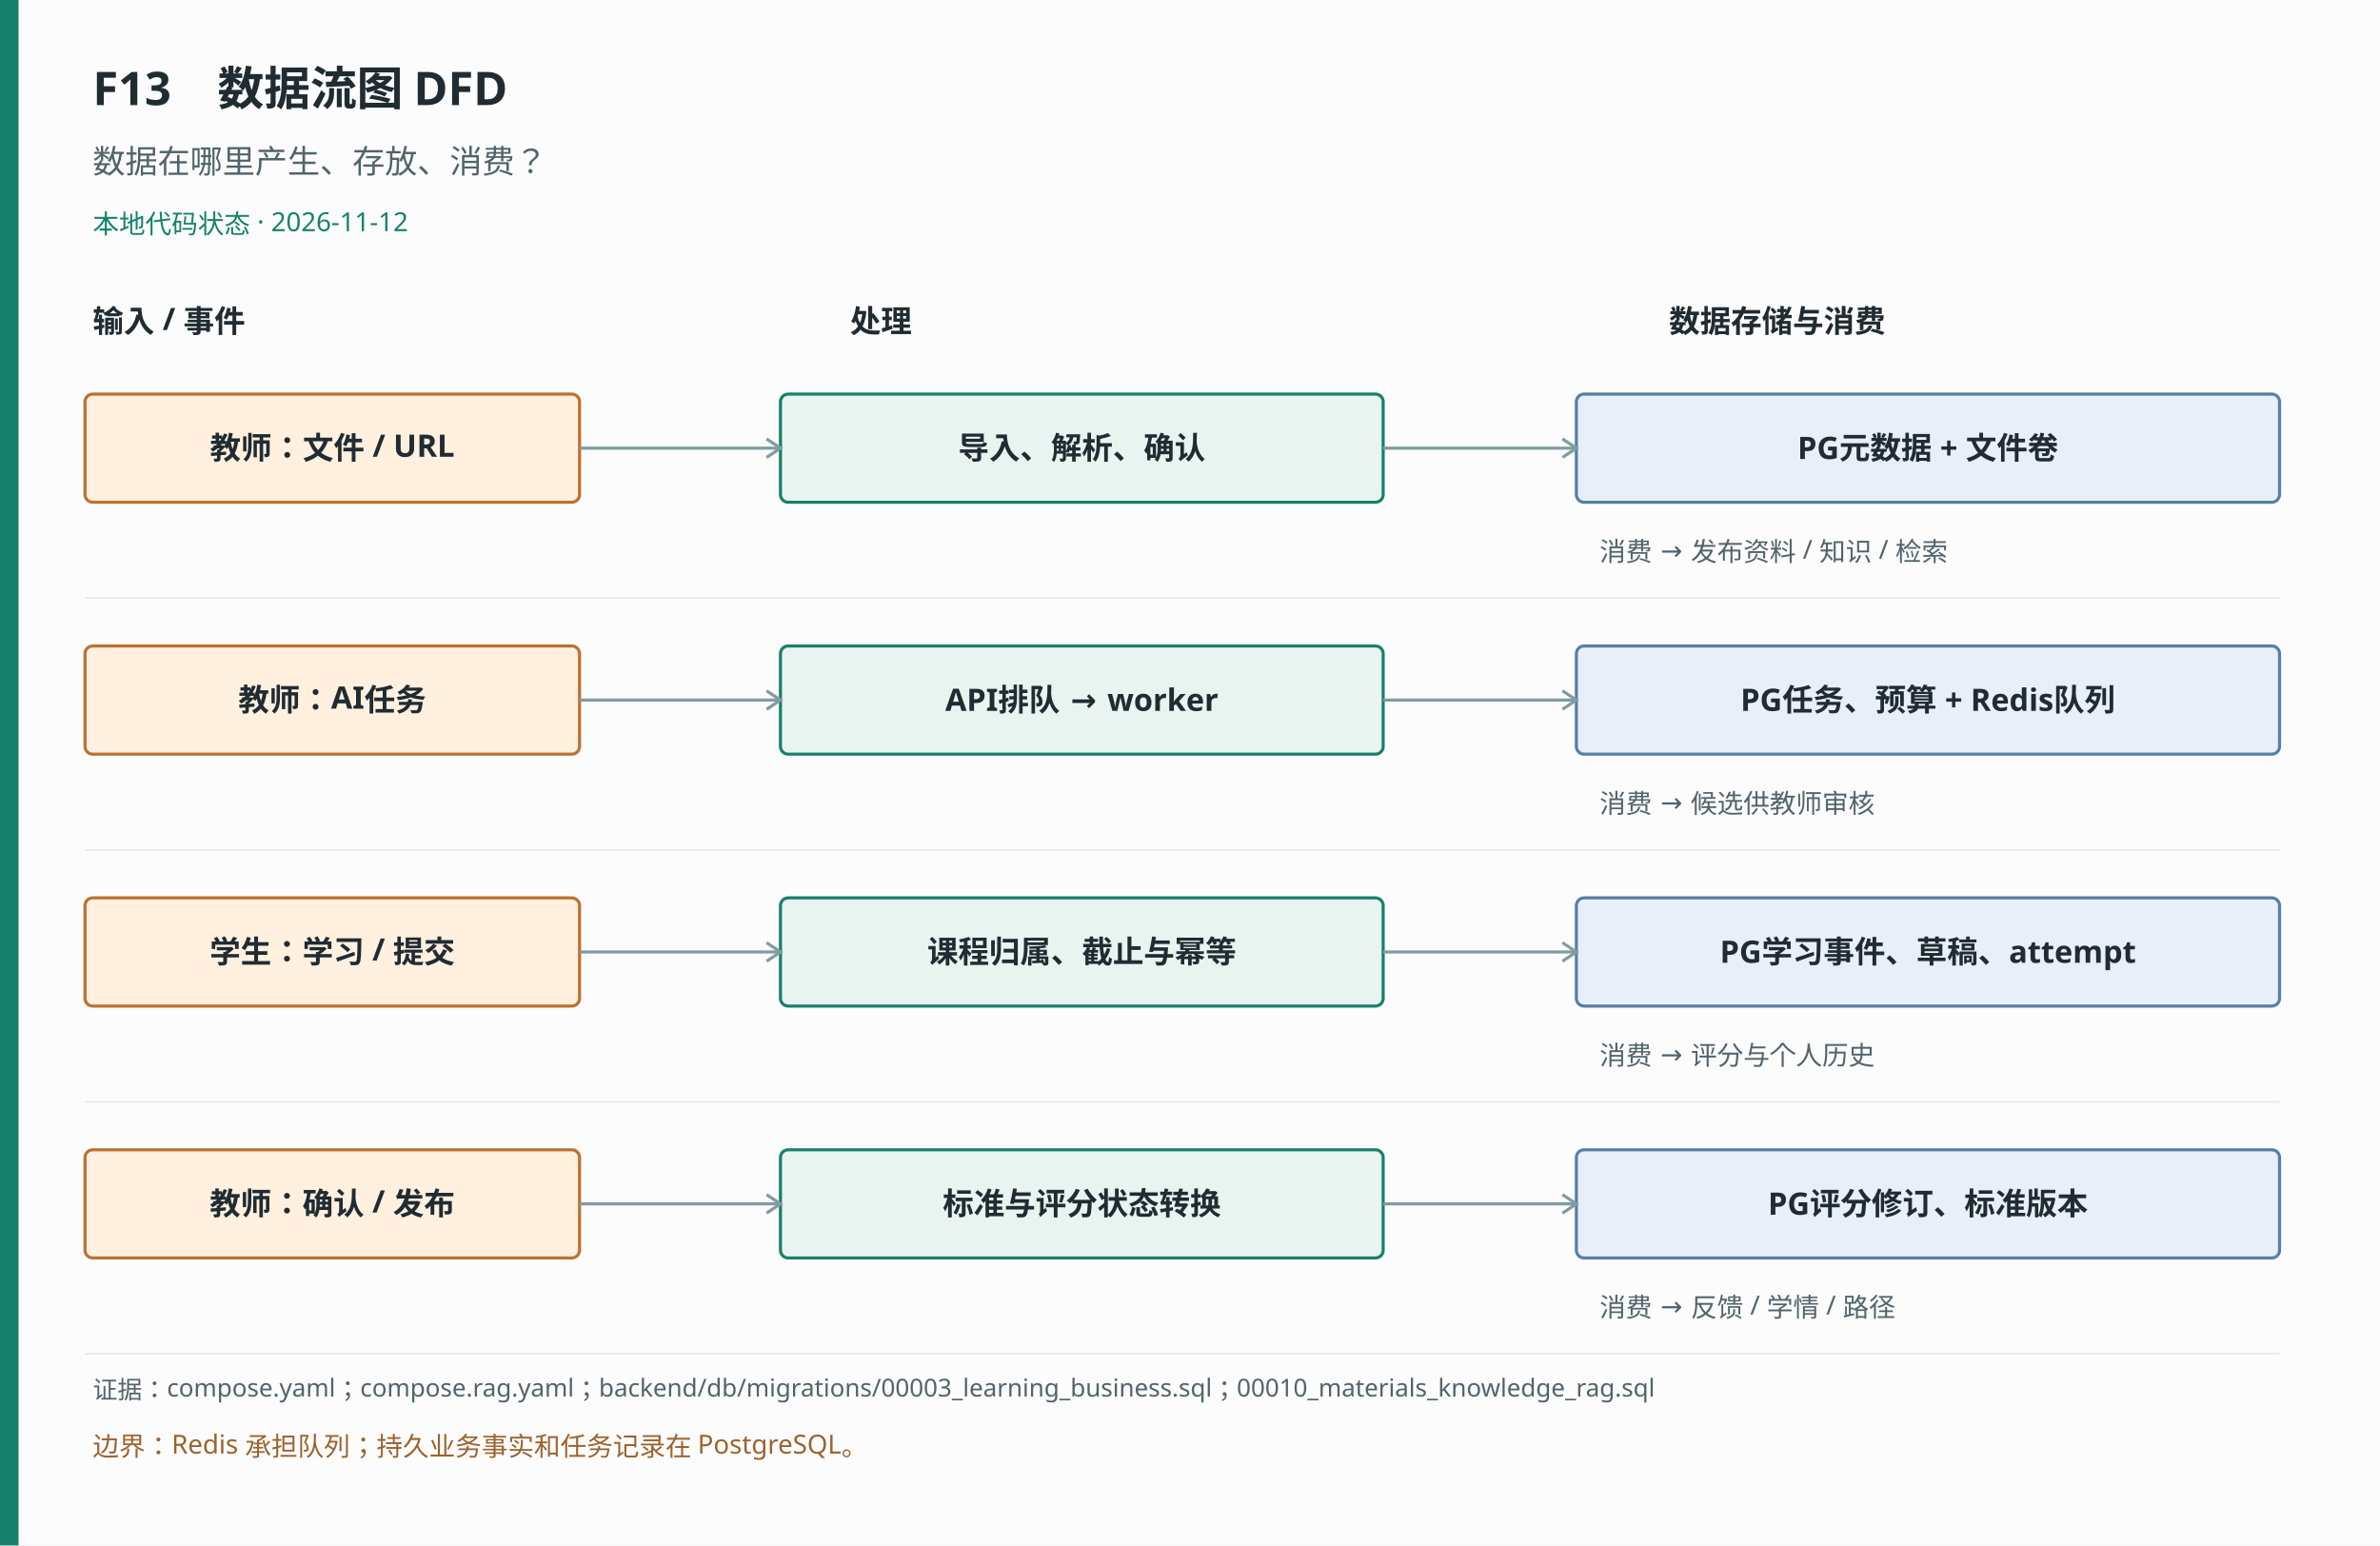
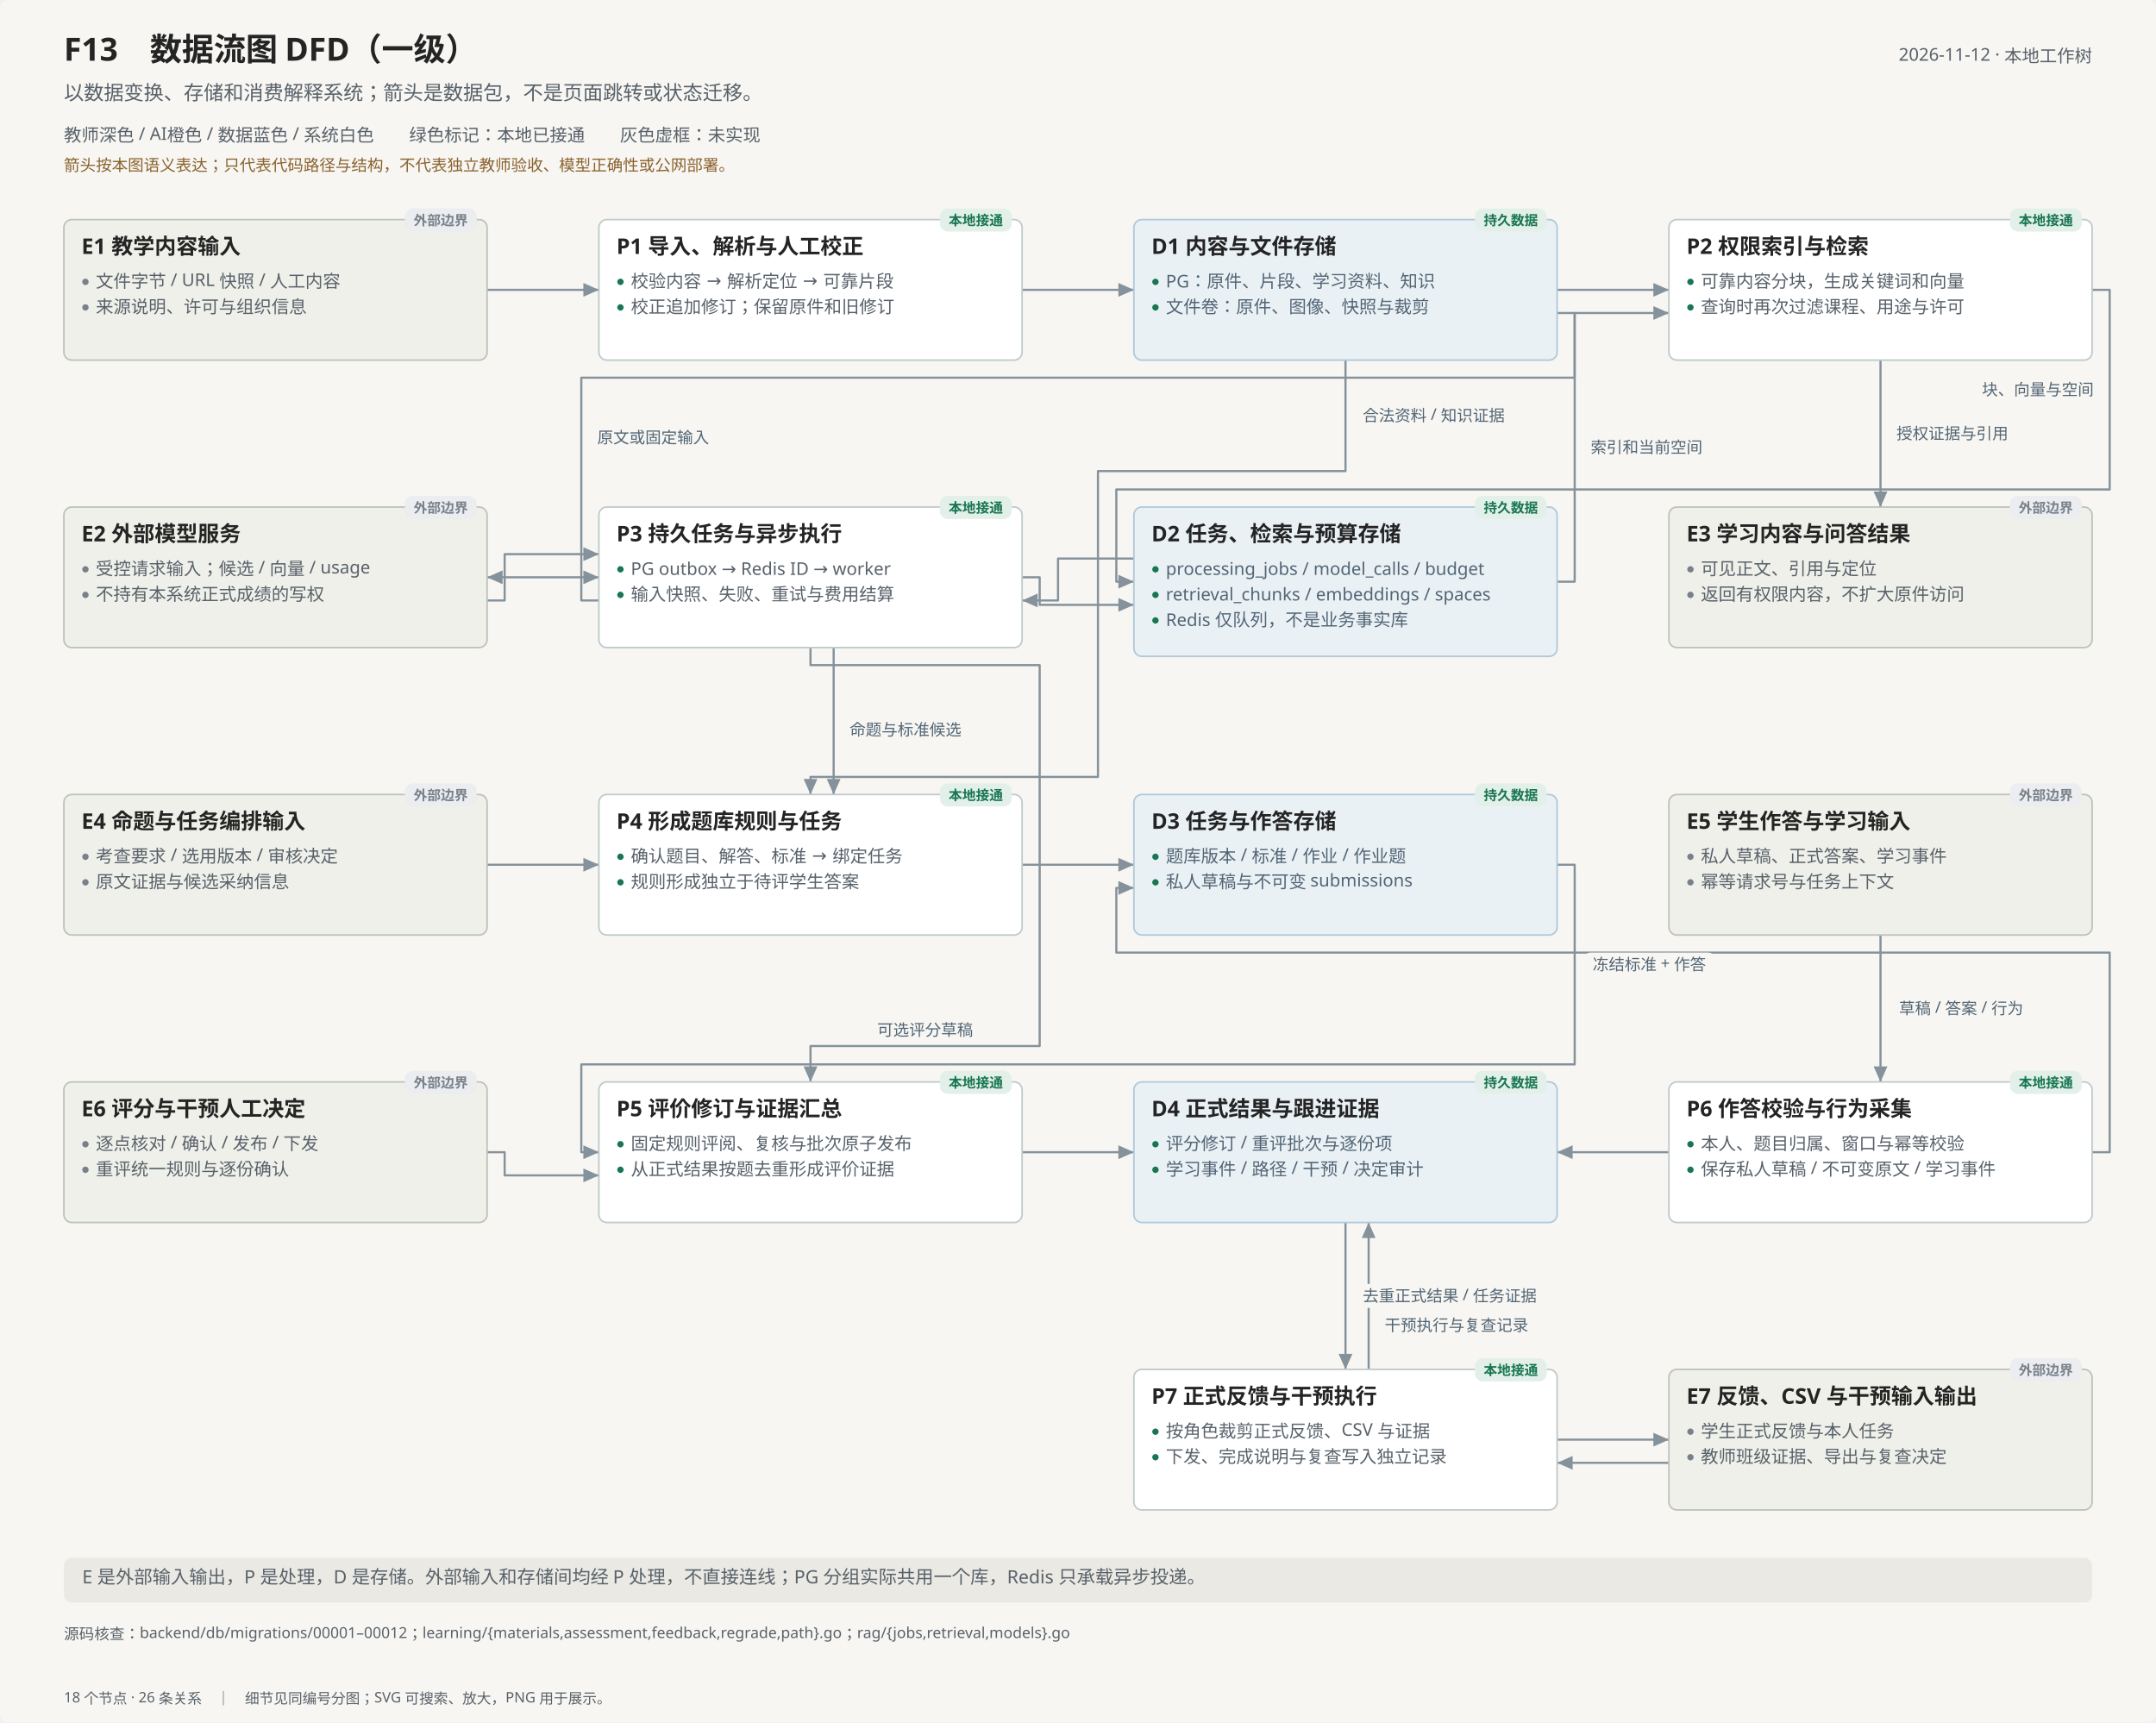
- <svg xmlns="http://www.w3.org/2000/svg" width="1540" height="1000" viewBox="0 0 1540 1000" role="img" aria-labelledby="title desc">
-   <rect width="1540" height="1000" fill="#fbfcfb" />
-   <rect width="12" height="1000" fill="#17816b" />
-   <text x="60" y="68" text-anchor="start" font-size="30" font-family="Microsoft YaHei" font-weight="700" fill="#202b32">F13　数据流图 DFD</text>
-   <text x="60" y="112" text-anchor="start" font-size="21" font-family="Microsoft YaHei" font-weight="normal" fill="#52636b">数据在哪里产生、存放、消费？</text>
-   <text x="60" y="151" text-anchor="start" font-size="17" font-family="Microsoft YaHei" font-weight="normal" fill="#17816b">本地代码状态 · 2026-11-12</text>
-   <text x="60" y="215" text-anchor="start" font-size="20" font-family="Microsoft YaHei" font-weight="700" fill="#202b32">输入 / 事件</text>
-   <text x="550" y="215" text-anchor="start" font-size="20" font-family="Microsoft YaHei" font-weight="700" fill="#202b32">处理</text>
-   <text x="1080" y="215" text-anchor="start" font-size="20" font-family="Microsoft YaHei" font-weight="700" fill="#202b32">数据存储与消费</text>
-   <rect x="55" y="255" width="320" height="70" rx="5" fill="#fff0df" stroke="#bd7130" stroke-width="2" />
-   <text x="215.0" y="297.0" text-anchor="middle" font-size="20" font-family="Microsoft YaHei" font-weight="600" fill="#202b32">教师：文件 / URL</text>
-   <rect x="505" y="255" width="390" height="70" rx="5" fill="#e9f3f0" stroke="#17816b" stroke-width="2" />
-   <text x="700.0" y="297.0" text-anchor="middle" font-size="20" font-family="Microsoft YaHei" font-weight="600" fill="#202b32">导入、解析、确认</text>
-   <rect x="1020" y="255" width="455" height="70" rx="5" fill="#e9eff8" stroke="#567fa7" stroke-width="2" />
-   <text x="1247.5" y="297.0" text-anchor="middle" font-size="20" font-family="Microsoft YaHei" font-weight="600" fill="#202b32">PG元数据 + 文件卷</text>
-   <line x1="375" y1="290" x2="505" y2="290" stroke="#829ba1" stroke-width="2" />
-   <path d="M496 284 L505 290 L496 296" fill="none" stroke="#829ba1" stroke-width="2" />
-   <line x1="895" y1="290" x2="1020" y2="290" stroke="#829ba1" stroke-width="2" />
-   <path d="M1011 284 L1020 290 L1011 296" fill="none" stroke="#829ba1" stroke-width="2" />
-   <text x="1035" y="363" text-anchor="start" font-size="17" font-family="Microsoft YaHei" font-weight="normal" fill="#52636b">消费 → 发布资料 / 知识 / 检索</text>
-   <line x1="55" y1="387" x2="1475" y2="387" stroke="#e4e9e8" />
-   <rect x="55" y="418" width="320" height="70" rx="5" fill="#fff0df" stroke="#bd7130" stroke-width="2" />
-   <text x="215.0" y="460.0" text-anchor="middle" font-size="20" font-family="Microsoft YaHei" font-weight="600" fill="#202b32">教师：AI任务</text>
-   <rect x="505" y="418" width="390" height="70" rx="5" fill="#e9f3f0" stroke="#17816b" stroke-width="2" />
-   <text x="700.0" y="460.0" text-anchor="middle" font-size="20" font-family="Microsoft YaHei" font-weight="600" fill="#202b32">API排队 → worker</text>
-   <rect x="1020" y="418" width="455" height="70" rx="5" fill="#e9eff8" stroke="#567fa7" stroke-width="2" />
-   <text x="1247.5" y="460.0" text-anchor="middle" font-size="20" font-family="Microsoft YaHei" font-weight="600" fill="#202b32">PG任务、预算 + Redis队列</text>
-   <line x1="375" y1="453" x2="505" y2="453" stroke="#829ba1" stroke-width="2" />
-   <path d="M496 447 L505 453 L496 459" fill="none" stroke="#829ba1" stroke-width="2" />
-   <line x1="895" y1="453" x2="1020" y2="453" stroke="#829ba1" stroke-width="2" />
-   <path d="M1011 447 L1020 453 L1011 459" fill="none" stroke="#829ba1" stroke-width="2" />
-   <text x="1035" y="526" text-anchor="start" font-size="17" font-family="Microsoft YaHei" font-weight="normal" fill="#52636b">消费 → 候选供教师审核</text>
-   <line x1="55" y1="550" x2="1475" y2="550" stroke="#e4e9e8" />
-   <rect x="55" y="581" width="320" height="70" rx="5" fill="#fff0df" stroke="#bd7130" stroke-width="2" />
-   <text x="215.0" y="623.0" text-anchor="middle" font-size="20" font-family="Microsoft YaHei" font-weight="600" fill="#202b32">学生：学习 / 提交</text>
-   <rect x="505" y="581" width="390" height="70" rx="5" fill="#e9f3f0" stroke="#17816b" stroke-width="2" />
-   <text x="700.0" y="623.0" text-anchor="middle" font-size="20" font-family="Microsoft YaHei" font-weight="600" fill="#202b32">课程归属、截止与幂等</text>
-   <rect x="1020" y="581" width="455" height="70" rx="5" fill="#e9eff8" stroke="#567fa7" stroke-width="2" />
-   <text x="1247.5" y="623.0" text-anchor="middle" font-size="20" font-family="Microsoft YaHei" font-weight="600" fill="#202b32">PG学习事件、草稿、attempt</text>
-   <line x1="375" y1="616" x2="505" y2="616" stroke="#829ba1" stroke-width="2" />
-   <path d="M496 610 L505 616 L496 622" fill="none" stroke="#829ba1" stroke-width="2" />
-   <line x1="895" y1="616" x2="1020" y2="616" stroke="#829ba1" stroke-width="2" />
-   <path d="M1011 610 L1020 616 L1011 622" fill="none" stroke="#829ba1" stroke-width="2" />
-   <text x="1035" y="689" text-anchor="start" font-size="17" font-family="Microsoft YaHei" font-weight="normal" fill="#52636b">消费 → 评分与个人历史</text>
-   <line x1="55" y1="713" x2="1475" y2="713" stroke="#e4e9e8" />
-   <rect x="55" y="744" width="320" height="70" rx="5" fill="#fff0df" stroke="#bd7130" stroke-width="2" />
-   <text x="215.0" y="786.0" text-anchor="middle" font-size="20" font-family="Microsoft YaHei" font-weight="600" fill="#202b32">教师：确认 / 发布</text>
-   <rect x="505" y="744" width="390" height="70" rx="5" fill="#e9f3f0" stroke="#17816b" stroke-width="2" />
-   <text x="700.0" y="786.0" text-anchor="middle" font-size="20" font-family="Microsoft YaHei" font-weight="600" fill="#202b32">标准与评分状态转换</text>
-   <rect x="1020" y="744" width="455" height="70" rx="5" fill="#e9eff8" stroke="#567fa7" stroke-width="2" />
-   <text x="1247.5" y="786.0" text-anchor="middle" font-size="20" font-family="Microsoft YaHei" font-weight="600" fill="#202b32">PG评分修订、标准版本</text>
-   <line x1="375" y1="779" x2="505" y2="779" stroke="#829ba1" stroke-width="2" />
-   <path d="M496 773 L505 779 L496 785" fill="none" stroke="#829ba1" stroke-width="2" />
-   <line x1="895" y1="779" x2="1020" y2="779" stroke="#829ba1" stroke-width="2" />
-   <path d="M1011 773 L1020 779 L1011 785" fill="none" stroke="#829ba1" stroke-width="2" />
-   <text x="1035" y="852" text-anchor="start" font-size="17" font-family="Microsoft YaHei" font-weight="normal" fill="#52636b">消费 → 反馈 / 学情 / 路径</text>
-   <line x1="55" y1="876" x2="1475" y2="876" stroke="#e4e9e8" />
-   <text x="60" y="905" text-anchor="start" font-size="16" font-family="Microsoft YaHei" font-weight="normal" fill="#52636b">证据：compose.yaml；compose.rag.yaml；backend/db/migrations/00003_learning_business.sql；00010_materials_knowledge_rag.sql</text>
-   <text x="60" y="942" text-anchor="start" font-size="17" font-family="Microsoft YaHei" font-weight="normal" fill="#9b6330">边界：Redis 承担队列；持久业务事实和任务记录在 PostgreSQL。</text>
+ <svg xmlns="http://www.w3.org/2000/svg" width="2700" height="2157" viewBox="0 0 2700 2157" role="img" aria-labelledby="title desc">
+   <defs>
+     <marker id="arrow" viewBox="0 0 10 10" refX="9" refY="5" markerWidth="8" markerHeight="8" orient="auto">
+       <path d="M0 1 L9 5 L0 9Z" fill="#85929B" />
+     </marker>
+   </defs>
+   <g font-family="Microsoft YaHei, sans-serif">
+     <rect x="0" y="0" width="2700" height="2157" rx="10" fill="#F7F6F2" stroke="none" />
+     <text x="80" y="76" font-size="40" fill="#242424" font-weight="700" text-anchor="start">F13　数据流图 DFD（一级）</text>
+     <text x="2620" y="76" font-size="22" fill="#58616A" font-weight="400" text-anchor="end">2026-11-12 · 本地工作树</text>
+     <text x="80" y="125" font-size="25" fill="#58616A" font-weight="400" text-anchor="start">以数据变换、存储和消费解释系统；箭头是数据包，不是页面跳转或状态迁移。</text>
+     <text x="80" y="177" font-size="22" fill="#58616A" font-weight="400" text-anchor="start">教师深色 / AI橙色 / 数据蓝色 / 系统白色　　绿色标记：本地已接通　　灰色虚框：未实现</text>
+     <text x="80" y="214" font-size="20" fill="#8A622E" font-weight="400" text-anchor="start">箭头按本图语义表达；只代表代码路径与结构，不代表独立教师验收、模型正确性或公网部署。</text>
+     <g class="edges">
+       <g class="edge" data-from="input" data-to="p1">
+         <path d="M610.0,363.0 L750.0,363.0" stroke="#85929B" stroke-width="2.7" stroke-linejoin="round" fill="none" marker-end="url(#arrow)" />
+       </g>
+       <g class="edge" data-from="p1" data-to="d1">
+         <path d="M1280.0,363.0 L1420.0,363.0" stroke="#85929B" stroke-width="2.7" stroke-linejoin="round" fill="none" marker-end="url(#arrow)" />
+       </g>
+       <g class="edge" data-from="d1" data-to="p2">
+         <path d="M1950.0,363.0 L2090.0,363.0" stroke="#85929B" stroke-width="2.7" stroke-linejoin="round" fill="none" marker-end="url(#arrow)" />
+       </g>
+       <g class="edge" data-from="p2" data-to="d2">
+         <path d="M2620.0,363.0 L2642.0,363.0 L2642.0,613 L1398.0,613 L1398.0,728.5 L1420.0,728.5" stroke="#85929B" stroke-width="2.7" stroke-linejoin="round" fill="none" marker-end="url(#arrow)" />
+       </g>
+       <g class="edge" data-from="d2" data-to="p2">
+         <path d="M1950.0,728.5 L1972.0,728.5 L1972.0,392.0 L2090.0,392.0" stroke="#85929B" stroke-width="2.7" stroke-linejoin="round" fill="none" marker-end="url(#arrow)" />
+       </g>
+       <g class="edge" data-from="p2" data-to="outlearn">
+         <path d="M2355.0,451 L2355.0,635" stroke="#85929B" stroke-width="2.7" stroke-linejoin="round" fill="none" marker-end="url(#arrow)" />
+       </g>
+       <g class="edge" data-from="d1" data-to="job">
+         <path d="M1950.0,392.0 L1972.0,392.0 L1972.0,473 L728.0,473 L728.0,723.0 L750.0,723.0" stroke="#85929B" stroke-width="2.7" stroke-linejoin="round" fill="none" marker-end="url(#arrow)" />
+       </g>
+       <g class="edge" data-from="job" data-to="model">
+         <path d="M750.0,752.0 L728.0,752.0 L728.0,723.0 L610.0,723.0" stroke="#85929B" stroke-width="2.7" stroke-linejoin="round" fill="none" marker-end="url(#arrow)" />
+       </g>
+       <g class="edge" data-from="model" data-to="job">
+         <path d="M610.0,752.0 L632.0,752.0 L632.0,694.0 L750.0,694.0" stroke="#85929B" stroke-width="2.7" stroke-linejoin="round" fill="none" marker-end="url(#arrow)" />
+       </g>
+       <g class="edge" data-from="job" data-to="d2">
+         <path d="M1280.0,723.0 L1302.0,723.0 L1302.0,757.5 L1420.0,757.5" stroke="#85929B" stroke-width="2.7" stroke-linejoin="round" fill="none" marker-end="url(#arrow)" />
+       </g>
+       <g class="edge" data-from="d2" data-to="job">
+         <path d="M1420.0,699.5 L1325.0,699.5 L1325.0,752.0 L1280.0,752.0" stroke="#85929B" stroke-width="2.7" stroke-linejoin="round" fill="none" marker-end="url(#arrow)" />
+       </g>
+       <g class="edge" data-from="qinput" data-to="p4">
+         <path d="M610.0,1083.0 L750.0,1083.0" stroke="#85929B" stroke-width="2.7" stroke-linejoin="round" fill="none" marker-end="url(#arrow)" />
+       </g>
+       <g class="edge" data-from="d1" data-to="p4">
+         <path d="M1685.0,451 L1685.0,590 L1375.0,590 L1375.0,973 L1015.0,973 L1015.0,995" stroke="#85929B" stroke-width="2.7" stroke-linejoin="round" fill="none" marker-end="url(#arrow)" />
+       </g>
+       <g class="edge" data-from="job" data-to="p4">
+         <path d="M1015.0,811 L1015.0,833 L1044.0,833 L1044.0,995" stroke="#85929B" stroke-width="2.7" stroke-linejoin="round" fill="none" marker-end="url(#arrow)" />
+       </g>
+       <g class="edge" data-from="p4" data-to="d3">
+         <path d="M1280.0,1083.0 L1420.0,1083.0" stroke="#85929B" stroke-width="2.7" stroke-linejoin="round" fill="none" marker-end="url(#arrow)" />
+       </g>
+       <g class="edge" data-from="sinput" data-to="p6">
+         <path d="M2355.0,1171 L2355.0,1355" stroke="#85929B" stroke-width="2.7" stroke-linejoin="round" fill="none" marker-end="url(#arrow)" />
+       </g>
+       <g class="edge" data-from="p6" data-to="d3">
+         <path d="M2620.0,1443.0 L2642.0,1443.0 L2642.0,1193 L1398.0,1193 L1398.0,1112.0 L1420.0,1112.0" stroke="#85929B" stroke-width="2.7" stroke-linejoin="round" fill="none" marker-end="url(#arrow)" />
+       </g>
+       <g class="edge" data-from="p6" data-to="d4">
+         <path d="M2090.0,1443.0 L1950.0,1443.0" stroke="#85929B" stroke-width="2.7" stroke-linejoin="round" fill="none" marker-end="url(#arrow)" />
+       </g>
+       <g class="edge" data-from="d3" data-to="p5">
+         <path d="M1950.0,1083.0 L1972.0,1083.0 L1972.0,1333 L728.0,1333 L728.0,1443.0 L750.0,1443.0" stroke="#85929B" stroke-width="2.7" stroke-linejoin="round" fill="none" marker-end="url(#arrow)" />
+       </g>
+       <g class="edge" data-from="job" data-to="p5">
+         <path d="M1044.0,811 L1044.0,833 L1302.0,833 L1302.0,1310 L1015.0,1310 L1015.0,1355" stroke="#85929B" stroke-width="2.7" stroke-linejoin="round" fill="none" marker-end="url(#arrow)" />
+       </g>
+       <g class="edge" data-from="decision" data-to="p5">
+         <path d="M610.0,1443.0 L632.0,1443.0 L632.0,1472.0 L750.0,1472.0" stroke="#85929B" stroke-width="2.7" stroke-linejoin="round" fill="none" marker-end="url(#arrow)" />
+       </g>
+       <g class="edge" data-from="p5" data-to="d4">
+         <path d="M1280.0,1443.0 L1420.0,1443.0" stroke="#85929B" stroke-width="2.7" stroke-linejoin="round" fill="none" marker-end="url(#arrow)" />
+       </g>
+       <g class="edge" data-from="d4" data-to="p7">
+         <path d="M1685.0,1531 L1685.0,1715" stroke="#85929B" stroke-width="2.7" stroke-linejoin="round" fill="none" marker-end="url(#arrow)" />
+       </g>
+       <g class="edge" data-from="p7" data-to="out">
+         <path d="M1950.0,1803.0 L2090.0,1803.0" stroke="#85929B" stroke-width="2.7" stroke-linejoin="round" fill="none" marker-end="url(#arrow)" />
+       </g>
+       <g class="edge" data-from="out" data-to="p7">
+         <path d="M2090.0,1832.0 L1950.0,1832.0" stroke="#85929B" stroke-width="2.7" stroke-linejoin="round" fill="none" marker-end="url(#arrow)" />
+       </g>
+       <g class="edge" data-from="p7" data-to="d4">
+         <path d="M1714.0,1715 L1714.0,1531" stroke="#85929B" stroke-width="2.7" stroke-linejoin="round" fill="none" marker-end="url(#arrow)" />
+       </g>
+     </g>
+     <g class="nodes">
+       <g class="node" data-node="input" data-role="external">
+         <rect x="80.0" y="275" width="530.0" height="176" rx="10" fill="#F0F0EA" stroke="#BCC3BA" stroke-width="2" stroke-dasharray="none" />
+         <text x="102.0" y="318" font-size="27" fill="#242424" font-weight="650" text-anchor="start" class="node-title">E1 教学内容输入</text>
+         <rect x="507.0" y="261" width="90.0" height="29" rx="10" fill="#EBEDF0" stroke="none" />
+         <text x="552.0" y="282" font-size="17" fill="#78818A" font-weight="600" text-anchor="middle">外部边界</text>
+         <circle cx="107.0" cy="353" r="4" fill="#78818A" />
+         <text x="120.0" y="360" font-size="22" fill="#58616A" font-weight="400" text-anchor="start" class="node-line">文件字节 / URL 快照 / 人工内容</text>
+         <circle cx="107.0" cy="385" r="4" fill="#78818A" />
+         <text x="120.0" y="392" font-size="22" fill="#58616A" font-weight="400" text-anchor="start" class="node-line">来源说明、许可与组织信息</text>
+       </g>
+       <g class="node" data-node="p1" data-role="system">
+         <rect x="750.0" y="275" width="530.0" height="176" rx="10" fill="#FFFFFF" stroke="#BFCACB" stroke-width="2" stroke-dasharray="none" />
+         <text x="772.0" y="318" font-size="27" fill="#242424" font-weight="650" text-anchor="start" class="node-title">P1 导入、解析与人工校正</text>
+         <rect x="1177.0" y="261" width="90.0" height="29" rx="10" fill="#E3F0E9" stroke="none" />
+         <text x="1222.0" y="282" font-size="17" fill="#187653" font-weight="600" text-anchor="middle">本地接通</text>
+         <circle cx="777.0" cy="353" r="4" fill="#187653" />
+         <text x="790.0" y="360" font-size="22" fill="#58616A" font-weight="400" text-anchor="start" class="node-line">校验内容 → 解析定位 → 可靠片段</text>
+         <circle cx="777.0" cy="385" r="4" fill="#187653" />
+         <text x="790.0" y="392" font-size="22" fill="#58616A" font-weight="400" text-anchor="start" class="node-line">校正追加修订；保留原件和旧修订</text>
+       </g>
+       <g class="node" data-node="d1" data-role="data">
+         <rect x="1420.0" y="275" width="530.0" height="176" rx="10" fill="#EAF1F5" stroke="#AFC9DA" stroke-width="2" stroke-dasharray="none" />
+         <text x="1442.0" y="318" font-size="27" fill="#242424" font-weight="650" text-anchor="start" class="node-title">D1 内容与文件存储</text>
+         <rect x="1847.0" y="261" width="90.0" height="29" rx="10" fill="#E3F0E9" stroke="none" />
+         <text x="1892.0" y="282" font-size="17" fill="#187653" font-weight="600" text-anchor="middle">持久数据</text>
+         <circle cx="1447.0" cy="353" r="4" fill="#187653" />
+         <text x="1460.0" y="360" font-size="22" fill="#526575" font-weight="400" text-anchor="start" class="node-line">PG：原件、片段、学习资料、知识</text>
+         <circle cx="1447.0" cy="385" r="4" fill="#187653" />
+         <text x="1460.0" y="392" font-size="22" fill="#526575" font-weight="400" text-anchor="start" class="node-line">文件卷：原件、图像、快照与裁剪</text>
+       </g>
+       <g class="node" data-node="p2" data-role="system">
+         <rect x="2090.0" y="275" width="530.0" height="176" rx="10" fill="#FFFFFF" stroke="#BFCACB" stroke-width="2" stroke-dasharray="none" />
+         <text x="2112.0" y="318" font-size="27" fill="#242424" font-weight="650" text-anchor="start" class="node-title">P2 权限索引与检索</text>
+         <rect x="2517.0" y="261" width="90.0" height="29" rx="10" fill="#E3F0E9" stroke="none" />
+         <text x="2562.0" y="282" font-size="17" fill="#187653" font-weight="600" text-anchor="middle">本地接通</text>
+         <circle cx="2117.0" cy="353" r="4" fill="#187653" />
+         <text x="2130.0" y="360" font-size="22" fill="#58616A" font-weight="400" text-anchor="start" class="node-line">可靠内容分块，生成关键词和向量</text>
+         <circle cx="2117.0" cy="385" r="4" fill="#187653" />
+         <text x="2130.0" y="392" font-size="22" fill="#58616A" font-weight="400" text-anchor="start" class="node-line">查询时再次过滤课程、用途与许可</text>
+       </g>
+       <g class="node" data-node="model" data-role="external">
+         <rect x="80.0" y="635" width="530.0" height="176" rx="10" fill="#F0F0EA" stroke="#BCC3BA" stroke-width="2" stroke-dasharray="none" />
+         <text x="102.0" y="678" font-size="27" fill="#242424" font-weight="650" text-anchor="start" class="node-title">E2 外部模型服务</text>
+         <rect x="507.0" y="621" width="90.0" height="29" rx="10" fill="#EBEDF0" stroke="none" />
+         <text x="552.0" y="642" font-size="17" fill="#78818A" font-weight="600" text-anchor="middle">外部边界</text>
+         <circle cx="107.0" cy="713" r="4" fill="#78818A" />
+         <text x="120.0" y="720" font-size="22" fill="#58616A" font-weight="400" text-anchor="start" class="node-line">受控请求输入；候选 / 向量 / usage</text>
+         <circle cx="107.0" cy="745" r="4" fill="#78818A" />
+         <text x="120.0" y="752" font-size="22" fill="#58616A" font-weight="400" text-anchor="start" class="node-line">不持有本系统正式成绩的写权</text>
+       </g>
+       <g class="node" data-node="job" data-role="system">
+         <rect x="750.0" y="635" width="530.0" height="176" rx="10" fill="#FFFFFF" stroke="#BFCACB" stroke-width="2" stroke-dasharray="none" />
+         <text x="772.0" y="678" font-size="27" fill="#242424" font-weight="650" text-anchor="start" class="node-title">P3 持久任务与异步执行</text>
+         <rect x="1177.0" y="621" width="90.0" height="29" rx="10" fill="#E3F0E9" stroke="none" />
+         <text x="1222.0" y="642" font-size="17" fill="#187653" font-weight="600" text-anchor="middle">本地接通</text>
+         <circle cx="777.0" cy="713" r="4" fill="#187653" />
+         <text x="790.0" y="720" font-size="22" fill="#58616A" font-weight="400" text-anchor="start" class="node-line">PG outbox → Redis ID → worker</text>
+         <circle cx="777.0" cy="745" r="4" fill="#187653" />
+         <text x="790.0" y="752" font-size="22" fill="#58616A" font-weight="400" text-anchor="start" class="node-line">输入快照、失败、重试与费用结算</text>
+       </g>
+       <g class="node" data-node="d2" data-role="data">
+         <rect x="1420.0" y="635" width="530.0" height="187" rx="10" fill="#EAF1F5" stroke="#AFC9DA" stroke-width="2" stroke-dasharray="none" />
+         <text x="1442.0" y="678" font-size="27" fill="#242424" font-weight="650" text-anchor="start" class="node-title">D2 任务、检索与预算存储</text>
+         <rect x="1847.0" y="621" width="90.0" height="29" rx="10" fill="#E3F0E9" stroke="none" />
+         <text x="1892.0" y="642" font-size="17" fill="#187653" font-weight="600" text-anchor="middle">持久数据</text>
+         <circle cx="1447.0" cy="713" r="4" fill="#187653" />
+         <text x="1460.0" y="720" font-size="22" fill="#526575" font-weight="400" text-anchor="start" class="node-line">processing_jobs / model_calls / budget</text>
+         <circle cx="1447.0" cy="745" r="4" fill="#187653" />
+         <text x="1460.0" y="752" font-size="22" fill="#526575" font-weight="400" text-anchor="start" class="node-line">retrieval_chunks / embeddings / spaces</text>
+         <circle cx="1447.0" cy="777" r="4" fill="#187653" />
+         <text x="1460.0" y="784" font-size="22" fill="#526575" font-weight="400" text-anchor="start" class="node-line">Redis 仅队列，不是业务事实库</text>
+       </g>
+       <g class="node" data-node="outlearn" data-role="external">
+         <rect x="2090.0" y="635" width="530.0" height="176" rx="10" fill="#F0F0EA" stroke="#BCC3BA" stroke-width="2" stroke-dasharray="none" />
+         <text x="2112.0" y="678" font-size="27" fill="#242424" font-weight="650" text-anchor="start" class="node-title">E3 学习内容与问答结果</text>
+         <rect x="2517.0" y="621" width="90.0" height="29" rx="10" fill="#EBEDF0" stroke="none" />
+         <text x="2562.0" y="642" font-size="17" fill="#78818A" font-weight="600" text-anchor="middle">外部边界</text>
+         <circle cx="2117.0" cy="713" r="4" fill="#78818A" />
+         <text x="2130.0" y="720" font-size="22" fill="#58616A" font-weight="400" text-anchor="start" class="node-line">可见正文、引用与定位</text>
+         <circle cx="2117.0" cy="745" r="4" fill="#78818A" />
+         <text x="2130.0" y="752" font-size="22" fill="#58616A" font-weight="400" text-anchor="start" class="node-line">返回有权限内容，不扩大原件访问</text>
+       </g>
+       <g class="node" data-node="qinput" data-role="external">
+         <rect x="80.0" y="995" width="530.0" height="176" rx="10" fill="#F0F0EA" stroke="#BCC3BA" stroke-width="2" stroke-dasharray="none" />
+         <text x="102.0" y="1038" font-size="27" fill="#242424" font-weight="650" text-anchor="start" class="node-title">E4 命题与任务编排输入</text>
+         <rect x="507.0" y="981" width="90.0" height="29" rx="10" fill="#EBEDF0" stroke="none" />
+         <text x="552.0" y="1002" font-size="17" fill="#78818A" font-weight="600" text-anchor="middle">外部边界</text>
+         <circle cx="107.0" cy="1073" r="4" fill="#78818A" />
+         <text x="120.0" y="1080" font-size="22" fill="#58616A" font-weight="400" text-anchor="start" class="node-line">考查要求 / 选用版本 / 审核决定</text>
+         <circle cx="107.0" cy="1105" r="4" fill="#78818A" />
+         <text x="120.0" y="1112" font-size="22" fill="#58616A" font-weight="400" text-anchor="start" class="node-line">原文证据与候选采纳信息</text>
+       </g>
+       <g class="node" data-node="p4" data-role="system">
+         <rect x="750.0" y="995" width="530.0" height="176" rx="10" fill="#FFFFFF" stroke="#BFCACB" stroke-width="2" stroke-dasharray="none" />
+         <text x="772.0" y="1038" font-size="27" fill="#242424" font-weight="650" text-anchor="start" class="node-title">P4 形成题库规则与任务</text>
+         <rect x="1177.0" y="981" width="90.0" height="29" rx="10" fill="#E3F0E9" stroke="none" />
+         <text x="1222.0" y="1002" font-size="17" fill="#187653" font-weight="600" text-anchor="middle">本地接通</text>
+         <circle cx="777.0" cy="1073" r="4" fill="#187653" />
+         <text x="790.0" y="1080" font-size="22" fill="#58616A" font-weight="400" text-anchor="start" class="node-line">确认题目、解答、标准 → 绑定任务</text>
+         <circle cx="777.0" cy="1105" r="4" fill="#187653" />
+         <text x="790.0" y="1112" font-size="22" fill="#58616A" font-weight="400" text-anchor="start" class="node-line">规则形成独立于待评学生答案</text>
+       </g>
+       <g class="node" data-node="d3" data-role="data">
+         <rect x="1420.0" y="995" width="530.0" height="176" rx="10" fill="#EAF1F5" stroke="#AFC9DA" stroke-width="2" stroke-dasharray="none" />
+         <text x="1442.0" y="1038" font-size="27" fill="#242424" font-weight="650" text-anchor="start" class="node-title">D3 任务与作答存储</text>
+         <rect x="1847.0" y="981" width="90.0" height="29" rx="10" fill="#E3F0E9" stroke="none" />
+         <text x="1892.0" y="1002" font-size="17" fill="#187653" font-weight="600" text-anchor="middle">持久数据</text>
+         <circle cx="1447.0" cy="1073" r="4" fill="#187653" />
+         <text x="1460.0" y="1080" font-size="22" fill="#526575" font-weight="400" text-anchor="start" class="node-line">题库版本 / 标准 / 作业 / 作业题</text>
+         <circle cx="1447.0" cy="1105" r="4" fill="#187653" />
+         <text x="1460.0" y="1112" font-size="22" fill="#526575" font-weight="400" text-anchor="start" class="node-line">私人草稿与不可变 submissions</text>
+       </g>
+       <g class="node" data-node="sinput" data-role="external">
+         <rect x="2090.0" y="995" width="530.0" height="176" rx="10" fill="#F0F0EA" stroke="#BCC3BA" stroke-width="2" stroke-dasharray="none" />
+         <text x="2112.0" y="1038" font-size="27" fill="#242424" font-weight="650" text-anchor="start" class="node-title">E5 学生作答与学习输入</text>
+         <rect x="2517.0" y="981" width="90.0" height="29" rx="10" fill="#EBEDF0" stroke="none" />
+         <text x="2562.0" y="1002" font-size="17" fill="#78818A" font-weight="600" text-anchor="middle">外部边界</text>
+         <circle cx="2117.0" cy="1073" r="4" fill="#78818A" />
+         <text x="2130.0" y="1080" font-size="22" fill="#58616A" font-weight="400" text-anchor="start" class="node-line">私人草稿、正式答案、学习事件</text>
+         <circle cx="2117.0" cy="1105" r="4" fill="#78818A" />
+         <text x="2130.0" y="1112" font-size="22" fill="#58616A" font-weight="400" text-anchor="start" class="node-line">幂等请求号与任务上下文</text>
+       </g>
+       <g class="node" data-node="decision" data-role="external">
+         <rect x="80.0" y="1355" width="530.0" height="176" rx="10" fill="#F0F0EA" stroke="#BCC3BA" stroke-width="2" stroke-dasharray="none" />
+         <text x="102.0" y="1398" font-size="27" fill="#242424" font-weight="650" text-anchor="start" class="node-title">E6 评分与干预人工决定</text>
+         <rect x="507.0" y="1341" width="90.0" height="29" rx="10" fill="#EBEDF0" stroke="none" />
+         <text x="552.0" y="1362" font-size="17" fill="#78818A" font-weight="600" text-anchor="middle">外部边界</text>
+         <circle cx="107.0" cy="1433" r="4" fill="#78818A" />
+         <text x="120.0" y="1440" font-size="22" fill="#58616A" font-weight="400" text-anchor="start" class="node-line">逐点核对 / 确认 / 发布 / 下发</text>
+         <circle cx="107.0" cy="1465" r="4" fill="#78818A" />
+         <text x="120.0" y="1472" font-size="22" fill="#58616A" font-weight="400" text-anchor="start" class="node-line">重评统一规则与逐份确认</text>
+       </g>
+       <g class="node" data-node="p5" data-role="system">
+         <rect x="750.0" y="1355" width="530.0" height="176" rx="10" fill="#FFFFFF" stroke="#BFCACB" stroke-width="2" stroke-dasharray="none" />
+         <text x="772.0" y="1398" font-size="27" fill="#242424" font-weight="650" text-anchor="start" class="node-title">P5 评价修订与证据汇总</text>
+         <rect x="1177.0" y="1341" width="90.0" height="29" rx="10" fill="#E3F0E9" stroke="none" />
+         <text x="1222.0" y="1362" font-size="17" fill="#187653" font-weight="600" text-anchor="middle">本地接通</text>
+         <circle cx="777.0" cy="1433" r="4" fill="#187653" />
+         <text x="790.0" y="1440" font-size="22" fill="#58616A" font-weight="400" text-anchor="start" class="node-line">固定规则评阅、复核与批次原子发布</text>
+         <circle cx="777.0" cy="1465" r="4" fill="#187653" />
+         <text x="790.0" y="1472" font-size="22" fill="#58616A" font-weight="400" text-anchor="start" class="node-line">从正式结果按题去重形成评价证据</text>
+       </g>
+       <g class="node" data-node="d4" data-role="data">
+         <rect x="1420.0" y="1355" width="530.0" height="176" rx="10" fill="#EAF1F5" stroke="#AFC9DA" stroke-width="2" stroke-dasharray="none" />
+         <text x="1442.0" y="1398" font-size="27" fill="#242424" font-weight="650" text-anchor="start" class="node-title">D4 正式结果与跟进证据</text>
+         <rect x="1847.0" y="1341" width="90.0" height="29" rx="10" fill="#E3F0E9" stroke="none" />
+         <text x="1892.0" y="1362" font-size="17" fill="#187653" font-weight="600" text-anchor="middle">持久数据</text>
+         <circle cx="1447.0" cy="1433" r="4" fill="#187653" />
+         <text x="1460.0" y="1440" font-size="22" fill="#526575" font-weight="400" text-anchor="start" class="node-line">评分修订 / 重评批次与逐份项</text>
+         <circle cx="1447.0" cy="1465" r="4" fill="#187653" />
+         <text x="1460.0" y="1472" font-size="22" fill="#526575" font-weight="400" text-anchor="start" class="node-line">学习事件 / 路径 / 干预 / 决定审计</text>
+       </g>
+       <g class="node" data-node="p6" data-role="system">
+         <rect x="2090.0" y="1355" width="530.0" height="176" rx="10" fill="#FFFFFF" stroke="#BFCACB" stroke-width="2" stroke-dasharray="none" />
+         <text x="2112.0" y="1398" font-size="27" fill="#242424" font-weight="650" text-anchor="start" class="node-title">P6 作答校验与行为采集</text>
+         <rect x="2517.0" y="1341" width="90.0" height="29" rx="10" fill="#E3F0E9" stroke="none" />
+         <text x="2562.0" y="1362" font-size="17" fill="#187653" font-weight="600" text-anchor="middle">本地接通</text>
+         <circle cx="2117.0" cy="1433" r="4" fill="#187653" />
+         <text x="2130.0" y="1440" font-size="22" fill="#58616A" font-weight="400" text-anchor="start" class="node-line">本人、题目归属、窗口与幂等校验</text>
+         <circle cx="2117.0" cy="1465" r="4" fill="#187653" />
+         <text x="2130.0" y="1472" font-size="22" fill="#58616A" font-weight="400" text-anchor="start" class="node-line">保存私人草稿 / 不可变原文 / 学习事件</text>
+       </g>
+       <g class="node" data-node="p7" data-role="system">
+         <rect x="1420.0" y="1715" width="530.0" height="176" rx="10" fill="#FFFFFF" stroke="#BFCACB" stroke-width="2" stroke-dasharray="none" />
+         <text x="1442.0" y="1758" font-size="27" fill="#242424" font-weight="650" text-anchor="start" class="node-title">P7 正式反馈与干预执行</text>
+         <rect x="1847.0" y="1701" width="90.0" height="29" rx="10" fill="#E3F0E9" stroke="none" />
+         <text x="1892.0" y="1722" font-size="17" fill="#187653" font-weight="600" text-anchor="middle">本地接通</text>
+         <circle cx="1447.0" cy="1793" r="4" fill="#187653" />
+         <text x="1460.0" y="1800" font-size="22" fill="#58616A" font-weight="400" text-anchor="start" class="node-line">按角色裁剪正式反馈、CSV 与证据</text>
+         <circle cx="1447.0" cy="1825" r="4" fill="#187653" />
+         <text x="1460.0" y="1832" font-size="22" fill="#58616A" font-weight="400" text-anchor="start" class="node-line">下发、完成说明与复查写入独立记录</text>
+       </g>
+       <g class="node" data-node="out" data-role="external">
+         <rect x="2090.0" y="1715" width="530.0" height="176" rx="10" fill="#F0F0EA" stroke="#BCC3BA" stroke-width="2" stroke-dasharray="none" />
+         <text x="2112.0" y="1758" font-size="27" fill="#242424" font-weight="650" text-anchor="start" class="node-title">E7 反馈、CSV 与干预输入输出</text>
+         <rect x="2517.0" y="1701" width="90.0" height="29" rx="10" fill="#EBEDF0" stroke="none" />
+         <text x="2562.0" y="1722" font-size="17" fill="#78818A" font-weight="600" text-anchor="middle">外部边界</text>
+         <circle cx="2117.0" cy="1793" r="4" fill="#78818A" />
+         <text x="2130.0" y="1800" font-size="22" fill="#58616A" font-weight="400" text-anchor="start" class="node-line">学生正式反馈与本人任务</text>
+         <circle cx="2117.0" cy="1825" r="4" fill="#78818A" />
+         <text x="2130.0" y="1832" font-size="22" fill="#58616A" font-weight="400" text-anchor="start" class="node-line">教师班级证据、导出与复查决定</text>
+       </g>
+     </g>
+     <g class="labels">
+       <g class="edge-label" data-from="p2" data-to="d2">
+         <rect x="2472.0" y="473.0" width="160.0" height="30" rx="10" fill="#F7F6F2" stroke="none" />
+         <text x="2552.0" y="495.0" font-size="20" fill="#526575" font-weight="400" text-anchor="middle">块、向量与空间</text>
+       </g>
+       <g class="edge-label" data-from="d2" data-to="p2">
+         <rect x="1982.0" y="545.25" width="160.0" height="30" rx="10" fill="#F7F6F2" stroke="none" />
+         <text x="2062.0" y="567.25" font-size="20" fill="#526575" font-weight="400" text-anchor="middle">索引和当前空间</text>
+       </g>
+       <g class="edge-label" data-from="p2" data-to="outlearn">
+         <rect x="2365.0" y="528.0" width="160.0" height="30" rx="10" fill="#F7F6F2" stroke="none" />
+         <text x="2445.0" y="550.0" font-size="20" fill="#526575" font-weight="400" text-anchor="middle">授权证据与引用</text>
+       </g>
+       <g class="edge-label" data-from="d1" data-to="job">
+         <rect x="738.0" y="533.0" width="160.0" height="30" rx="10" fill="#F7F6F2" stroke="none" />
+         <text x="818.0" y="555.0" font-size="20" fill="#526575" font-weight="400" text-anchor="middle">原文或固定输入</text>
+       </g>
+       <g class="edge-label" data-from="d1" data-to="p4">
+         <rect x="1695.0" y="505.5" width="201.0" height="30" rx="10" fill="#F7F6F2" stroke="none" />
+         <text x="1795.5" y="527.5" font-size="20" fill="#526575" font-weight="400" text-anchor="middle">合法资料 / 知识证据</text>
+       </g>
+       <g class="edge-label" data-from="job" data-to="p4">
+         <rect x="1054.0" y="899.0" width="160.0" height="30" rx="10" fill="#F7F6F2" stroke="none" />
+         <text x="1134.0" y="921.0" font-size="20" fill="#526575" font-weight="400" text-anchor="middle">命题与标准候选</text>
+       </g>
+       <g class="edge-label" data-from="sinput" data-to="p6">
+         <rect x="2365.0" y="1248.0" width="182.0" height="30" rx="10" fill="#F7F6F2" stroke="none" />
+         <text x="2456.0" y="1270.0" font-size="20" fill="#526575" font-weight="400" text-anchor="middle">草稿 / 答案 / 行为</text>
+       </g>
+       <g class="edge-label" data-from="d3" data-to="p5">
+         <rect x="1982.0" y="1193.0" width="167.0" height="30" rx="10" fill="#F7F6F2" stroke="none" />
+         <text x="2065.5" y="1215.0" font-size="20" fill="#526575" font-weight="400" text-anchor="middle">冻结标准 + 作答</text>
+       </g>
+       <g class="edge-label" data-from="job" data-to="p5">
+         <rect x="1088.5" y="1275" width="140.0" height="30" rx="10" fill="#F7F6F2" stroke="none" />
+         <text x="1158.5" y="1297" font-size="20" fill="#526575" font-weight="400" text-anchor="middle">可选评分草稿</text>
+       </g>
+       <g class="edge-label" data-from="d4" data-to="p7">
+         <rect x="1695.0" y="1608.0" width="241.0" height="30" rx="10" fill="#F7F6F2" stroke="none" />
+         <text x="1815.5" y="1630.0" font-size="20" fill="#526575" font-weight="400" text-anchor="middle">去重正式结果 / 任务证据</text>
+       </g>
+       <g class="edge-label" data-from="p7" data-to="d4">
+         <rect x="1724.0" y="1644.8" width="200.0" height="30" rx="10" fill="#F7F6F2" stroke="none" />
+         <text x="1824.0" y="1666.8" font-size="20" fill="#526575" font-weight="400" text-anchor="middle">干预执行与复查记录</text>
+       </g>
+     </g>
+     <rect x="80" y="1951" width="2540" height="56" rx="10" fill="#EAE9E3" stroke="none" />
+     <text x="103" y="1983" font-size="23" fill="#58616A" font-weight="400" text-anchor="start">E 是外部输入输出，P 是处理，D 是存储。外部输入和存储间均经 P 处理，不直接连线；PG 分组实际共用一个库，Redis 只承载异步投递。</text>
+     <text x="80" y="2053" font-size="19" fill="#58616A" font-weight="400" text-anchor="start">源码核查：backend/db/migrations/00001–00012；learning/{materials,assessment,feedback,regrade,path}.go；rag/{jobs,retrieval,models}.go</text>
+     <text x="80" y="2132" font-size="18" fill="#58616A" font-weight="400" text-anchor="start">18 个节点 · 26 条关系　｜　细节见同编号分图；SVG 可搜索、放大，PNG 用于展示。</text>
+   </g>
</svg>
